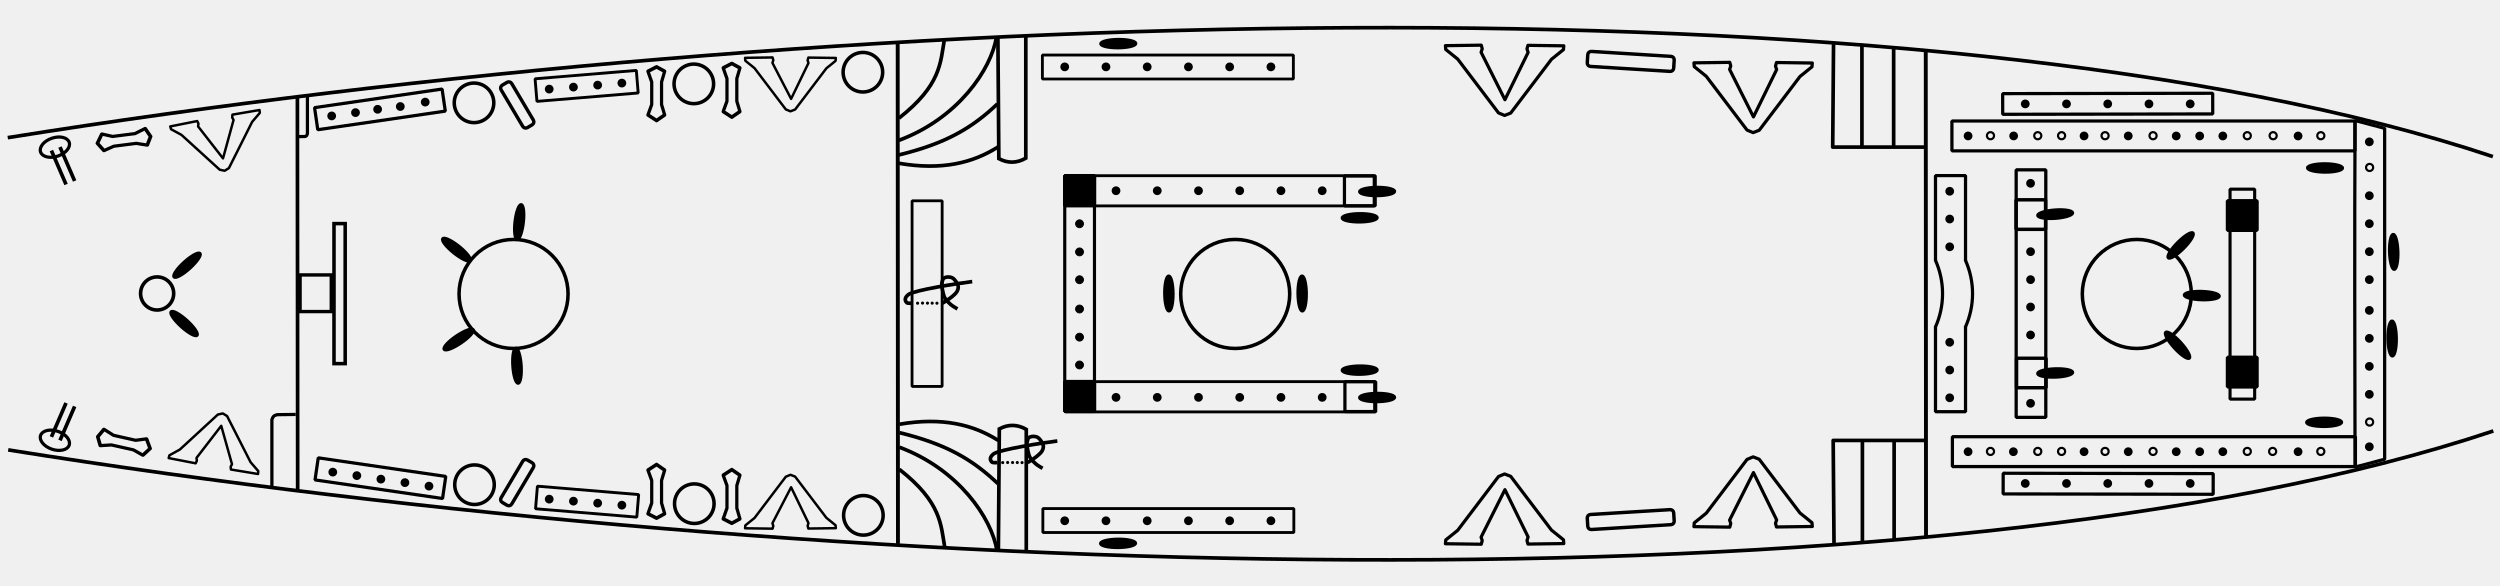
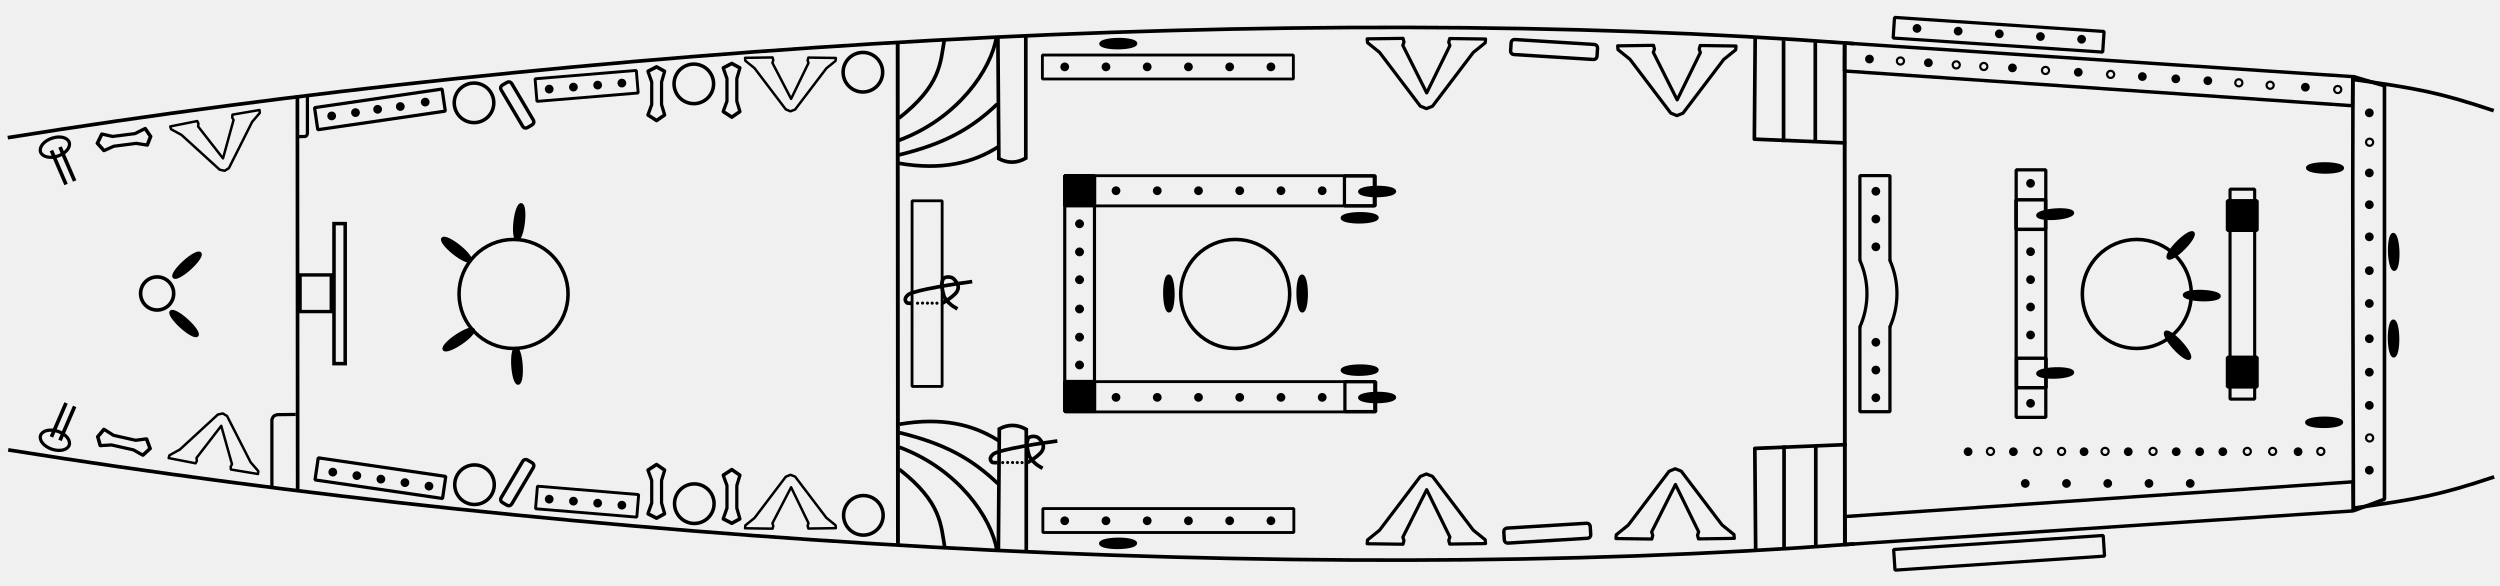
<svg xmlns="http://www.w3.org/2000/svg" xmlns:ns2="https://github.com/jolaf/rigging" xmlns:xlink="http://www.w3.org/1999/xlink" viewBox="-2 -7 679 159" version="1.1" id="svg993" width="724.267" height="169.6">
  <defs id="defs4">
    <ellipse cx="3.207" cy="-579.798" rx="1.126" ry="4.735" id="the_ellipse" style="fill:#000000;fill-rule:evenodd;stroke:#000000;stroke-width:0.88;stroke-linecap:round;stroke-linejoin:round" transform="rotate(89.50973)" />
    <circle style="fill:none;fill-rule:evenodd;stroke:#000000;stroke-width:0.962;stroke-miterlimit:0" id="circle4449" cx="160.871" cy="398.091" r="5.371" />
    <rect id="deckMask" width="220.711" height="146.642" x="277.269" y="-0.809" />
    <circle style="fill:#000000;fill-rule:evenodd;stroke:#000000;stroke-width:0.882;stroke-miterlimit:0" id="nagel" cx="567.539" cy="28.152" transform="rotate(-8.297298)" r="0.759" />
    <circle r="0.974" cy="44.504" cx="602.827" id="nagel-hole" style="fill:none;fill-rule:evenodd;stroke:#000000;stroke-width:0.601;stroke-miterlimit:0" transform="rotate(-8.297298)" />
    <rect rx="2.4" y="138.702" x="650.73" height="9.613" width="18.143" id="rect_big" style="fill:#ffffff;fill-opacity:0.001;fill-rule:evenodd;stroke:#000000;stroke-width:0.88;stroke-linecap:round;stroke-linejoin:round" />
    <rect rx="1.3" y="135.08" x="624.196" height="9.104" width="4.761" id="rect_small" style="fill:#ffffff;fill-opacity:0.001;fill-rule:evenodd;stroke:#000000;stroke-width:0.88;stroke-miterlimit:0.3" />
    <path style="fill:#ffffff;fill-opacity:0.001;fill-rule:evenodd;stroke:#000000;stroke-width:0.88;stroke-linecap:round;stroke-linejoin:round" d="m 654.548,145.163 -11.071,-14.598 -3.259,-2.634 -0.089,-1.027 9.732,-0.134 0.268,0.982 -0.312,0.938 6.476,12.89 6.297,-12.845 -0.312,-0.938 0.268,-0.982 9.732,0.134 -0.089,1.027 -3.259,2.634 -11.071,14.598 -1.655,0.647 z" id="the_V_big" />
    <path id="the_V_small" d="m 658.953,141.072 -8.49,-11.195 -2.499,-2.02 -0.069,-0.787 7.463,-0.103 0.205,0.753 -0.24,0.719 5.073,9.774 4.723,-9.74 -0.24,-0.719 0.205,-0.753 7.463,0.103 -0.069,0.787 -2.499,2.02 -8.49,11.195 -1.269,0.496 z" style="fill:#ffffff;fill-opacity:0.001;fill-rule:evenodd;stroke:#000000;stroke-width:0.675;stroke-linecap:round;stroke-linejoin:round" />
    <g transform="matrix(-1,0,0,1,657.0613,84.96837)" id="strange_on_hut">
      <ellipse style="fill:#ffffff;fill-opacity:0.001;fill-rule:evenodd;stroke:#000000;stroke-width:0.88;stroke-miterlimit:0.3" id="path4323" cx="-74.057" cy="420.366" rx="4.104" ry="2.557" transform="rotate(-18.74917,-1131.871,-71.94031)" />
      <path transform="translate(-36.93956,-367.6302)" id="path4328" d="m 61.959,411.73 3.977,9.218" style="stroke:#000000;stroke-width:1px" />
      <path transform="translate(-36.93956,-367.6302)" style="stroke:#000000;stroke-width:1px" d="m 59.623,412.677 3.977,9.218" id="path4325" />
    </g>
    <g transform="translate(380.0305,-105.3119)" id="the_knot">
      <circle style="fill:#000000;fill-rule:evenodd;stroke:#000000;stroke-width:0;stroke-miterlimit:0" id="path4253" cx="283.884" cy="461.044" r="0.426" />
      <circle r="0.426" cy="461.013" cx="285.226" id="circle4255" style="fill:#000000;fill-rule:evenodd;stroke:#000000;stroke-width:0;stroke-miterlimit:0" />
      <circle style="fill:#000000;fill-rule:evenodd;stroke:#000000;stroke-width:0;stroke-miterlimit:0" id="circle4257" cx="286.568" cy="461.028" r="0.426" />
      <circle r="0.426" cy="461.028" cx="287.846" id="circle4259" style="fill:#000000;fill-rule:evenodd;stroke:#000000;stroke-width:0;stroke-miterlimit:0" />
      <circle style="fill:#000000;fill-rule:evenodd;stroke:#000000;stroke-width:0;stroke-miterlimit:0" id="circle4261" cx="289.14" cy="461.044" r="0.426" />
      <path style="fill:none;fill-rule:evenodd;stroke:#000000;stroke-width:1px" d="m 298.721,455.173 c -3.993,0.489 -15.46,2.284 -17.267,3.472 -0.874,0.684 -1.281,1.456 -0.505,2.273 0.295,0.218 1.515,0.126 1.515,0.126" id="path4249" />
      <path id="path4251" d="m 290.64,461.044 c 0,0 1.792,-1.092 2.589,-1.768 0.499,-0.424 1.088,-0.913 1.357,-1.421 0.27,-0.508 0.393,-0.888 0.316,-1.452 -0.077,-0.564 -0.8,-1.72 -1.438,-2.147 -0.638,-0.427 -1.581,-0.414 -2.192,-0.158 -0.612,0.256 -0.566,0.713 -0.758,1.357 -0.191,0.644 0.115,1.993 0.284,2.715 0.169,0.722 0.251,1.043 0.6,1.61 0.349,0.567 0.988,1.204 1.547,1.673 0.559,0.469 1.768,1.136 1.768,1.136" style="fill:none;fill-rule:evenodd;stroke:#000000;stroke-width:1px" />
    </g>
    <symbol id="mastMask">
      <path d="m 425.113,59.525 c 26.5,26.5 26.5,26.5 26.5,26.5 z" id="path89" />
      <path d="m 451.613,59.525 c -26.5,26.5 -26.5,26.5 -26.5,26.5 z" id="path91" />
    </symbol>
    <g id="duck" transform="matrix(0.8823634,0,0,1.004638,-152.5943,-25.94742)" style="stroke:#000000;stroke-width:0.996;stroke-linecap:butt;stroke-linejoin:round;stroke-miterlimit:1.4;stroke-dasharray:none;stroke-opacity:1;paint-order:markers fill stroke">
      <g id="g4797" style="stroke:#000000;stroke-width:0.996;stroke-linecap:butt;stroke-linejoin:round;stroke-miterlimit:1.4;stroke-dasharray:none;stroke-opacity:1;paint-order:markers fill stroke">
        <path id="path4793" d="m 215.31,40.277 -0.959,-2.798 v -6.102 l 0.959,-2.893 -2.499,-1.196 -2.652,1.196 1.162,2.893 v 6.102 l -1.161,2.798 2.652,1.514 z" style="fill:none;fill-rule:evenodd;stroke:#000000;stroke-width:0.996;stroke-linecap:butt;stroke-linejoin:round;stroke-miterlimit:1.4;stroke-dasharray:none;stroke-opacity:1;paint-order:markers fill stroke" />
      </g>
    </g>
    <rect style="opacity:1;fill:none;fill-opacity:1;fill-rule:evenodd;stroke:#000000;stroke-width:0.938;stroke-linecap:butt;stroke-linejoin:round;stroke-miterlimit:1.4;stroke-dasharray:none;stroke-opacity:1;paint-order:markers fill stroke" id="duck-rect" width="3.349" height="13.396" x="396.501" y="72.319" ry="0.924" />
    <rect style="opacity:1;fill:none;fill-opacity:1;fill-rule:evenodd;stroke:#000000;stroke-width:0.938;stroke-linecap:butt;stroke-linejoin:round;stroke-miterlimit:1.4;stroke-dasharray:none;stroke-opacity:1;paint-order:markers fill stroke" id="duck-rect-big" width="23.517" height="4.083" x="529.238" y="-2.573" transform="scale(1,-1)" ry="0.924" />
  </defs>
  <g id="layer1">
    <path id="path4304" d="m 78.845,125.846 -0.072,-106.605" style="fill:none;fill-rule:evenodd;stroke:#000000;stroke-width:1px" />
    <path style="fill:none;fill-rule:evenodd;stroke:#000000;stroke-width:1.056px" d="M 241.884,140.713 241.814,4.288" id="path4288" />
-     <path style="fill:none;fill-rule:evenodd;stroke:#000000;stroke-width:0.88;stroke-miterlimit:0" d="m 645.67,27.857 -8.036,-2.125 c -0.162,31.116 -0.062,65.644 0,94.118 l 8.036,-2.125 c 0,-29.956 0,-59.912 0,-89.868 z" id="path4294" />
+     <path style="fill:none;fill-rule:evenodd;stroke:#000000;stroke-width:0.978;stroke-miterlimit:0" d="m 645.621,16.319 -8.556,-2.552 c -0.16,38.87 0.067,82.382 0.128,117.952 l 8.428,-3.135 z" id="path4294" />
    <path style="fill:none;fill-rule:evenodd;stroke:#000000;stroke-width:0.88" d="m 81.496,18.931 v 10.38 c -0.175,0.713 -0.438,0.672 -0.685,0.766 l -2.226,0.035" id="path4306" />
    <ellipse style="fill:none;stroke:#000000;stroke-width:0.98;stroke-miterlimit:0.3" id="path4314" cx="40.678" cy="72.707" rx="4.495" ry="4.495" />
    <rect style="fill:none;fill-rule:evenodd;stroke:#000000;stroke-width:0.921" id="rect4317" width="8.482" height="9.949" x="79.496" y="67.672" />
    <rect style="fill:none;fill-rule:evenodd;stroke:#000000;stroke-width:0.961" id="rect4322" width="3.041" height="38.031" x="88.712" y="53.73" />
    <g id="g4332" transform="translate(-36.91926,-367.6302)">
      <path style="fill:none;fill-rule:evenodd;stroke:#000000;stroke-width:0.767;stroke-miterlimit:0" d="m 290.809,415.168 h -8.168 c -0.004,16.806 -0.007,33.613 -0.011,50.419 h 8.168 c 0.004,-16.806 0.007,-33.613 0.011,-50.419 z" id="path4247" />
    </g>
    <path id="path4336" d="m 295.259,104.764 h -8.075 c 0,-21.34 0,-42.68 0,-64.019 h 8.075 c 0,21.34 0,42.68 0,64.019 z" style="fill:none;fill-rule:evenodd;stroke:#000000;stroke-width:0.86;stroke-miterlimit:0" />
-     <g id="g4318" transform="translate(-19.5195,-367.6302)">
+     <g id="g4318" transform="translate(-40.05032,-367.6302)">
      <g id="g4299">
        <path style="fill:none;fill-rule:evenodd;stroke:#000000;stroke-width:0.882;stroke-miterlimit:0" d="m 543.2,431.437 v -23.112 h 8.158 v 23.15" id="path4201" />
        <path id="path4211" d="m 551.285,431.226 c 1.304,2.875 1.979,5.997 1.979,9.164 0,3.167 -0.675,6.288 -1.979,9.164" style="fill:none;fill-rule:evenodd;stroke:#000000;stroke-width:0.88;stroke-linejoin:round;stroke-miterlimit:0" />
      </g>
      <g transform="matrix(1,0,0,-1,-1.332961e-5,880.7794)" id="g4305">
        <path id="path4308" d="m 543.2,431.437 v -23.112 h 8.158 v 23.15" style="fill:none;fill-rule:evenodd;stroke:#000000;stroke-width:0.882;stroke-miterlimit:0" />
        <path id="path4312" d="m 543.138,431.226 c 1.304,2.875 1.979,5.997 1.979,9.164 0,3.167 -0.675,6.288 -1.979,9.164" style="fill:none;fill-rule:evenodd;stroke:#000000;stroke-width:0.88;stroke-linejoin:round;stroke-miterlimit:0" />
      </g>
    </g>
    <rect style="fill:none;fill-rule:evenodd;stroke:#000000;stroke-width:0.888;stroke-miterlimit:0" id="rect4326" width="8.047" height="67.236" x="545.591" y="39.122" />
    <circle style="fill:none;fill-rule:evenodd;stroke:#000000;stroke-width:0.962;stroke-miterlimit:0" id="path4330" cx="578.359" cy="72.838" r="14.805" />
    <rect style="fill:none;fill-rule:evenodd;stroke:#000000;stroke-width:0.845;stroke-miterlimit:0" id="rect4333" width="6.687" height="57.015" x="603.681" y="44.379" />
    <path id="path4412" d="m 71.845,125.611 v -18.614 c 0.389,-1.278 0.973,-1.205 1.523,-1.374 l 4.95,-0.062" style="fill:none;fill-rule:evenodd;stroke:#000000;stroke-width:0.88" />
    <circle r="14.805" cy="72.838" cx="333.481" id="circle327" style="fill:none;fill-rule:evenodd;stroke:#000000;stroke-width:0.962;stroke-miterlimit:0" />
    <circle style="fill:none;fill-rule:evenodd;stroke:#000000;stroke-width:0.962;stroke-miterlimit:0" id="circle329" cx="137.481" cy="72.838" r="14.805" />
    <g id="g4449">
      <g style="fill:none;stroke:#000000" transform="translate(-36.91926,-367.6302)" id="portDrawing">
-         <path id="path4399" d="M 37.019,398.018 C 260,362.362 560,352.362 711.979,403.161" style="fill-rule:evenodd;stroke-width:1px" />
+         <path id="path4399" d="M 37.019,398.018 C 191.609,373.298 384.77,360.828 538.409,372.482 m 135.527,9.712 c 17.534,2.491 23.202,3.456 38.274,8.494" style="fill-rule:evenodd;stroke-width:1px" />
        <path id="path4286" d="m 305.95,370.636 0.253,33.082 c 2.441,1.306 4.882,1.261 7.324,-0.126 V 370.257" style="fill-rule:evenodd;stroke-width:1px" />
        <path id="path4296" d="m 279.055,392.733 c 11.483,-8.995 11.262,-15.064 12.374,-21.466" style="fill-rule:evenodd;stroke-width:1px" />
        <path id="path4298" d="m 279.055,398.746 c 16.006,-5.945 25.097,-19.221 26.517,-28.111" style="fill-rule:evenodd;stroke-width:1px" />
        <path id="path4300" d="m 279.055,402.708 c 12.562,-3.067 19.688,-7.145 26.769,-13.858" style="fill-rule:evenodd;stroke-width:1px" />
        <path id="path4302" d="m 279.055,404.981 c 11.722,2.006 20.149,-0.133 26.895,-4.419" style="fill-rule:evenodd;stroke-width:1px" />
-         <rect y="393.496" x="565.06" height="8.108" width="109.463" id="rect4158" style="fill-rule:evenodd;stroke-width:0.88;stroke-miterlimit:0" />
-         <rect transform="matrix(0.9999985,-0.00173311,0.00207909,0.9999978,0,0)" y="387.063" x="578.039" height="5.615" width="57.042" id="rect4272" style="fill-rule:evenodd;stroke-width:0.88;stroke-linecap:round;stroke-miterlimit:0" />
+         <path transform="rotate(3.861944)" style="fill-rule:evenodd;stroke:#000000;stroke-width:0.938;stroke-miterlimit:0;stroke-dasharray:none;stroke-opacity:1" d="m 559.783,335.373 138.313,-0.186 0.451,7.89 -138.295,-0.12 z" id="rect4158" />
+         <rect transform="matrix(0.9977573,0.06693505,-0.06658984,0.9977804,0,0)" y="327.759" x="572.584" height="5.615" width="57.042" id="rect4272" style="fill-rule:evenodd;stroke-width:0.88;stroke-linecap:round;stroke-miterlimit:0" />
        <rect style="fill-rule:evenodd;stroke-width:0.777;stroke-miterlimit:0" id="rect4231" width="84.366" height="8.21" x="324.103" y="408.345" />
        <rect y="375.577" x="318.031" height="6.51" width="68.166" id="rect4238" style="fill-rule:evenodd;stroke-width:0.777;stroke-miterlimit:0" />
        <rect transform="rotate(-4.735125)" y="395.605" x="148.093" height="6.154" width="27.593" id="rect4267" style="fill-rule:evenodd;stroke-width:0.787;stroke-miterlimit:0" />
        <rect transform="rotate(-8.297298)" style="fill-rule:evenodd;stroke-width:0.88;stroke-miterlimit:0" id="rect4281" width="35" height="6.061" x="62.831" y="403.152" />
        <rect y="414.902" x="582.484" height="8.012" width="8.012" id="rect4212" style="fill-rule:evenodd;stroke-width:0.937;stroke-miterlimit:0" class="filled" />
        <rect style="fill-rule:evenodd;stroke-width:0.88;stroke-miterlimit:0" id="rect4227" width="8.109" height="8.109" x="400.07" y="408.425" class="filled" />
-         <g id="g4442" transform="translate(36.3188,367.621)">
-           <path id="path4436" d="m 496.591,4.622 -0.227,28.342 h 24.941" style="fill-rule:evenodd;stroke-width:1px;stroke-linejoin:round" />
-           <path id="path4438" d="M 512.916,32.737 V 5.982" style="fill-rule:evenodd;stroke-width:1px" />
+         <g id="g4442" transform="translate(15.03758,366.4963)">
+           <path id="path4436" d="m 496.591,4.622 -0.227,27.306 24.941,1.036" style="fill-rule:evenodd;stroke-width:1px;stroke-linejoin:round" />
+           <path id="path4438" d="M 512.916,32.737 V 5.607" style="fill-rule:evenodd;stroke-width:1px" />
          <path id="path4440" d="M 504.3,32.737 V 5.075" style="fill-rule:evenodd;stroke-width:1px" />
        </g>
        <use x="0" y="0" xlink:href="#circle4449" id="use11166" transform="translate(2.791898,-9.527781)" width="100%" height="100%" />
        <use x="0" y="0" xlink:href="#circle4449" id="use11168" transform="translate(108.4099,-17.84678)" width="100%" height="100%" />
        <use x="0" y="0" xlink:href="#use11168" id="use11170" transform="translate(-45.92,3.166)" width="100%" height="100%" />
      </g>
    </g>
    <use height="100%" width="100%" y="0" x="0" id="use405" transform="matrix(1,0,0,-1,0.1294417,145.5797)" xlink:href="#portDrawing" />
-     <path id="path4434" d="M 521.106,139.171 521.036,6.747" style="fill:none;fill-rule:evenodd;stroke:#000000;stroke-width:1.056px" />
+     <path id="path4434" d="M 499.075,140.577 499.005,4.684" style="fill:none;fill-rule:evenodd;stroke:#000000;stroke-width:1.056px" />
  </g>
  <g id="layer2" style="display:none">
    <g id="deckMasks" class="modeDependent which" style="fill:#ffffff">
      <use id="use758" xlink:href="#deckMask" class="deckMask" ns2:deck="fore" transform="matrix(0.8053231,0,0,1,274.6892,0)" x="0" y="0" width="100%" height="100%" />
      <use id="use760" xlink:href="#deckMask" class="deckMask" ns2:deck="main" x="0" y="0" width="100%" height="100%" />
      <use id="use668" xlink:href="#deckMask" class="deckMask" ns2:deck="stern" transform="matrix(1.2558,0,0,1,-348.0425,0)" x="0" y="0" width="100%" height="100%" />
    </g>
  </g>
  <g id="layer3" style="display:none">
    <g id="mastMasks" class="modeDependent where" style="stroke:#ff0000">
      <use id="use89" xlink:href="#mastMask" class="mastMask" ns2:mast="fore" transform="translate(140)" x="0" y="0" width="100%" height="100%" />
      <use id="use336" xlink:href="#mastMask" class="mastMask" ns2:mast="main" transform="translate(-104.8899)" x="0" y="0" width="100%" height="100%" />
      <use id="use338" xlink:href="#mastMask" class="mastMask" ns2:mast="mizzen" transform="translate(-300.9661)" x="0" y="0" width="100%" height="100%" />
    </g>
  </g>
  <g id="layer4">
    <g id="points" transform="translate(0.02029647,-7.1415848e-6)">
      <g ns2:deck="fore" ns2:side="port" ns2:rail="frontRail" id="g4296" ns2:isAcross="true">
-         <use x="0" y="0" xlink:href="#nagel" id="use4878" transform="translate(75.82837,122.9953)" width="100%" height="100%" />
-         <use x="0" y="0" xlink:href="#nagel" id="use4880" transform="translate(75.82837,115.3959)" width="100%" height="100%" />
-         <use x="0" y="0" xlink:href="#nagel" id="use4882" transform="translate(75.82837,107.7956)" width="100%" height="100%" />
-         <use x="0" y="0" xlink:href="#nagel" id="use4886" transform="translate(75.82833,100.1953)" width="100%" height="100%" />
-         <use x="0" y="0" xlink:href="#nagel-hole" id="use4884" transform="translate(38.62439,81.43331)" width="100%" height="100%" />
-         <use x="0" y="0" xlink:href="#nagel" id="use4888" transform="translate(75.82833,85.57025)" width="100%" height="100%" />
+         <use x="0" y="0" xlink:href="#nagel" id="use4878" transform="translate(75.82837,120.558)" width="100%" height="100%" />
+         <use x="0" y="0" xlink:href="#nagel" id="use4880" transform="translate(75.82837,111.3648)" width="100%" height="100%" />
+         <use x="0" y="0" xlink:href="#nagel" id="use4882" transform="translate(75.82837,102.6395)" width="100%" height="100%" />
+         <use x="0" y="0" xlink:href="#nagel" id="use4886" transform="translate(75.82833,94.00795)" width="100%" height="100%" />
+         <use x="0" y="0" xlink:href="#nagel-hole" id="use4884" transform="translate(38.62439,74.58944)" width="100%" height="100%" />
+         <use x="0" y="0" xlink:href="#nagel" id="use4888" transform="translate(75.82833,77.69545)" width="100%" height="100%" />
      </g>
      <g ns2:deck="fore" ns2:side="starboard" ns2:rail="frontRail" id="g4312" transform="translate(3.1976551e-4,38.75001)" ns2:isAcross="true">
-         <use x="0" y="0" xlink:href="#nagel" id="use4892" transform="translate(75.82824,92.59564)" width="100%" height="100%" />
-         <use x="0" y="0" xlink:href="#nagel" id="use4894" transform="translate(75.82824,100.196)" width="100%" height="100%" />
-         <use x="0" y="0" xlink:href="#nagel" id="use4896" transform="translate(75.82824,107.7953)" width="100%" height="100%" />
-         <use x="0" y="0" xlink:href="#nagel" id="use4898" transform="translate(75.82824,115.3957)" width="100%" height="100%" />
-         <use x="0" y="0" xlink:href="#nagel-hole" id="use4900" transform="translate(38.62456,111.8332)" width="100%" height="100%" />
-         <use x="0" y="0" xlink:href="#nagel" id="use4902" transform="translate(75.82824,129.6325)" width="100%" height="100%" />
+         <use x="0" y="0" xlink:href="#nagel" id="use4892" transform="translate(75.82824,90.72076)" width="100%" height="100%" />
+         <use x="0" y="0" xlink:href="#nagel" id="use4894" transform="translate(75.82824,100.2898)" width="100%" height="100%" />
+         <use x="0" y="0" xlink:href="#nagel" id="use4896" transform="translate(75.82824,109.3892)" width="100%" height="100%" />
+         <use x="0" y="0" xlink:href="#nagel" id="use4898" transform="translate(75.82824,118.3958)" width="100%" height="100%" />
+         <use x="0" y="0" xlink:href="#nagel-hole" id="use4900" transform="translate(38.62456,116.1457)" width="100%" height="100%" />
+         <use x="0" y="0" xlink:href="#nagel" id="use4902" transform="translate(75.82824,136.0076)" width="100%" height="100%" />
      </g>
      <g ns2:deck="fore" ns2:side="port" ns2:rail="behindFront" id="g1143" transform="rotate(-37.87483,414.6193,-760.7397)">
        <use x="0" y="0" xlink:href="#the_ellipse" id="use4877" transform="rotate(-53.25751,370.2347,499.1953)" width="100%" height="100%" />
      </g>
-       <g ns2:deck="fore" ns2:side="starboard" ns2:rail="behindFront" id="g1167" transform="translate(554.9175,48.18062)">
+       <g ns2:deck="fore" ns2:side="starboard" ns2:rail="behindFront" id="g1167" transform="translate(555.2928,48.18062)">
        <use x="0" y="0" xlink:href="#the_ellipse" id="use4881" transform="rotate(-90.10388,355.5147,260.5783)" width="100%" height="100%" />
      </g>
-       <g ns2:deck="fore" ns2:side="port" ns2:rail="backRail" id="g4384" ns2:isAcross="true" transform="translate(17.20024)">
+       <g ns2:deck="fore" ns2:side="port" ns2:rail="backRail" id="g4384" ns2:isAcross="true" transform="translate(-2.8623)">
        <use x="0" y="0" xlink:href="#nagel" id="use4905" transform="translate(-55.34016,114.0788)" width="100%" height="100%" />
        <use x="0" y="0" xlink:href="#nagel" id="use4907" transform="translate(-55.34016,106.5357)" width="100%" height="100%" />
        <use x="0" y="0" xlink:href="#nagel" id="use4909" transform="translate(-55.34016,98.99535)" width="100%" height="100%" />
      </g>
-       <g ns2:deck="fore" ns2:side="starboard" ns2:rail="backRail" id="g4349" transform="translate(17.20025,41.0122)" ns2:isAcross="true">
+       <g ns2:deck="fore" ns2:side="starboard" ns2:rail="backRail" id="g4349" transform="translate(-2.8623,41.0122)" ns2:isAcross="true">
        <use x="0" y="0" xlink:href="#nagel" id="use4912" transform="translate(-55.34016,98.99596)" width="100%" height="100%" />
        <use x="0" y="0" xlink:href="#nagel" id="use4914" transform="translate(-55.34016,106.5353)" width="100%" height="100%" />
        <use x="0" y="0" xlink:href="#nagel" id="use4916" transform="translate(-55.34016,114.0756)" width="100%" height="100%" />
      </g>
-       <g ns2:deck="fore" ns2:side="port" ns2:rail="sideRail" id="g4304" transform="translate(1.400599,0.1400599)">
-         <use x="0" y="0" xlink:href="#nagel-hole" id="use4812" transform="translate(23.97105,72.67305)" width="100%" height="100%" />
-         <use x="0" y="0" xlink:href="#nagel" id="use4814" transform="translate(55.07563,83.83544)" width="100%" height="100%" />
-         <use x="0" y="0" xlink:href="#nagel-hole" id="use4816" transform="translate(4.002294,72.67305)" width="100%" height="100%" />
-         <use x="0" y="0" xlink:href="#nagel-hole" id="use4818" transform="translate(11.02789,72.67305)" width="100%" height="100%" />
-         <use x="0" y="0" xlink:href="#nagel" id="use4820" transform="translate(34.63818,83.83544)" width="100%" height="100%" />
-         <use x="0" y="0" xlink:href="#nagel" id="use4822" transform="translate(28.35694,83.83544)" width="100%" height="100%" />
-         <use x="0" y="0" xlink:href="#nagel" id="use4824" transform="translate(21.98193,83.83544)" width="100%" height="100%" />
-         <use x="0" y="0" xlink:href="#nagel-hole" id="use4826" transform="translate(-21.59146,72.67305)" width="100%" height="100%" />
-         <use x="0" y="0" xlink:href="#nagel" id="use4828" transform="translate(8.950678,83.82606)" width="100%" height="100%" />
-         <use x="0" y="0" xlink:href="#nagel-hole" id="use4830" transform="translate(-34.62271,72.67306)" width="100%" height="100%" />
-         <use x="0" y="0" xlink:href="#nagel" id="use4832" transform="translate(-3.049312,83.8261)" width="100%" height="100%" />
-         <use x="0" y="0" xlink:href="#nagel-hole" id="use4834" transform="translate(-46.43521,72.67306)" width="100%" height="100%" />
-         <use x="0" y="0" xlink:href="#nagel-hole" id="use4836" transform="translate(-52.90396,72.67306)" width="100%" height="100%" />
-         <use x="0" y="0" xlink:href="#nagel-hole" id="use4838" transform="translate(-65.74769,72.67306)" width="100%" height="100%" />
-         <use x="0" y="0" xlink:href="#nagel" id="use4840" transform="translate(-22.17432,83.82618)" width="100%" height="100%" />
-         <use x="0" y="0" xlink:href="#nagel" id="use4842" transform="translate(-34.54933,83.82618)" width="100%" height="100%" />
+       <g ns2:deck="fore" ns2:side="port" ns2:rail="sideRail" id="g4304" transform="rotate(3.868472,821.8682,-178.4431)">
+         <use x="0" y="0" xlink:href="#nagel-hole" id="use4812" transform="translate(43.60217,72.56712)" width="100%" height="100%" />
+         <use x="0" y="0" xlink:href="#nagel" id="use4814" transform="translate(72.06869,83.62591)" width="100%" height="100%" />
+         <use x="0" y="0" xlink:href="#nagel-hole" id="use4816" transform="translate(16.68054,72.56749)" width="100%" height="100%" />
+         <use x="0" y="0" xlink:href="#nagel-hole" id="use4818" transform="translate(25.21549,72.65374)" width="100%" height="100%" />
+         <use x="0" y="0" xlink:href="#nagel" id="use4820" transform="translate(45.52632,83.66265)" width="100%" height="100%" />
+         <use x="0" y="0" xlink:href="#nagel" id="use4822" transform="translate(36.80655,83.7336)" width="100%" height="100%" />
+         <use x="0" y="0" xlink:href="#nagel" id="use4824" transform="translate(27.70687,83.73064)" width="100%" height="100%" />
+         <use x="0" y="0" xlink:href="#nagel-hole" id="use4826" transform="translate(-18.21146,72.63229)" width="100%" height="100%" />
+         <use x="0" y="0" xlink:href="#nagel" id="use4828" transform="translate(10.2601,83.73772)" width="100%" height="100%" />
+         <use x="0" y="0" xlink:href="#nagel-hole" id="use4830" transform="translate(-35.93189,72.76125)" width="100%" height="100%" />
+         <use x="0" y="0" xlink:href="#nagel" id="use4832" transform="translate(-7.658176,83.76166)" width="100%" height="100%" />
+         <use x="0" y="0" xlink:href="#nagel-hole" id="use4834" transform="translate(-52.72145,72.81597)" width="100%" height="100%" />
+         <use x="0" y="0" xlink:href="#nagel-hole" id="use4836" transform="translate(-60.2188,72.88602)" width="100%" height="100%" />
+         <use x="0" y="0" xlink:href="#nagel-hole" id="use4838" transform="translate(-75.41386,72.85641)" width="100%" height="100%" />
+         <use x="0" y="0" xlink:href="#nagel" id="use4840" transform="translate(-30.53045,83.92138)" width="100%" height="100%" />
+         <use x="0" y="0" xlink:href="#nagel" id="use4842" transform="translate(-46.56612,83.98057)" width="100%" height="100%" />
      </g>
      <g ns2:deck="fore" ns2:side="starboard" ns2:rail="sideRail" id="g4294" transform="translate(3.4263092e-4,85.75002)">
        <use x="0" y="0" xlink:href="#nagel-hole" id="use4798" transform="translate(25.37137,72.81337)" width="100%" height="100%" />
        <use x="0" y="0" xlink:href="#nagel" id="use4800" transform="translate(56.47593,83.97593)" width="100%" height="100%" />
        <use x="0" y="0" xlink:href="#nagel-hole" id="use4802" transform="translate(12.28843,72.81338)" width="100%" height="100%" />
        <use x="0" y="0" xlink:href="#nagel-hole" id="use4806" transform="translate(5.402808,72.81338)" width="100%" height="100%" />
        <use x="0" y="0" xlink:href="#nagel" id="use4804" transform="translate(36.03846,83.97593)" width="100%" height="100%" />
        <use x="0" y="0" xlink:href="#nagel" id="use4808" transform="translate(29.75751,83.97588)" width="100%" height="100%" />
        <use x="0" y="0" xlink:href="#nagel" id="use4810" transform="translate(23.38251,83.97588)" width="100%" height="100%" />
        <use x="0" y="0" xlink:href="#nagel-hole" id="use4813" transform="translate(-20.19094,72.81338)" width="100%" height="100%" />
        <use x="0" y="0" xlink:href="#nagel" id="use4815" transform="translate(10.35126,83.97588)" width="100%" height="100%" />
        <use x="0" y="0" xlink:href="#nagel-hole" id="use4817" transform="translate(-33.22219,72.81338)" width="100%" height="100%" />
        <use x="0" y="0" xlink:href="#nagel" id="use4819" transform="translate(-1.648732,83.97588)" width="100%" height="100%" />
        <use x="0" y="0" xlink:href="#nagel-hole" id="use4821" transform="translate(-45.03469,72.81338)" width="100%" height="100%" />
        <use x="0" y="0" xlink:href="#nagel-hole" id="use4823" transform="translate(-51.50344,72.81338)" width="100%" height="100%" />
        <use x="0" y="0" xlink:href="#nagel" id="use4825" transform="translate(-20.84874,83.97588)" width="100%" height="100%" />
        <use x="0" y="0" xlink:href="#nagel-hole" id="use4827" transform="translate(-64.34718,72.81338)" width="100%" height="100%" />
        <use x="0" y="0" xlink:href="#nagel" id="use4829" transform="translate(-33.14876,83.97588)" width="100%" height="100%" />
      </g>
-       <g transform="translate(-36.93956,-367.6305)" id="g5102" ns2:deck="fore" ns2:side="port" ns2:rail="shroudsRail">
+       <g transform="rotate(3.769449,6449.379,-813.2297)" id="g5102" ns2:deck="fore" ns2:side="port" ns2:rail="shroudsRail">
        <use x="0" y="0" xlink:href="#nagel" id="use4845" transform="translate(19.31865,442.8958)" width="100%" height="100%" />
        <use x="0" y="0" xlink:href="#nagel" id="use4847" transform="translate(30.51896,442.8958)" width="100%" height="100%" />
        <use x="0" y="0" xlink:href="#nagel" id="use4849" transform="translate(41.71926,442.8958)" width="100%" height="100%" />
        <use x="0" y="0" xlink:href="#nagel" id="use4851" transform="translate(52.91861,442.8958)" width="100%" height="100%" />
        <use x="0" y="0" xlink:href="#nagel" id="use4853" transform="translate(64.11891,442.8958)" width="100%" height="100%" />
      </g>
      <g ns2:side="starboard" ns2:rail="shroudsRail" ns2:deck="fore" id="g4282" transform="translate(-36.93921,-264.5465)">
        <use x="0" y="0" xlink:href="#nagel" id="use4833" transform="translate(64.11983,442.8955)" width="100%" height="100%" />
        <use x="0" y="0" xlink:href="#nagel" id="use4835" transform="translate(52.91953,442.8955)" width="100%" height="100%" />
        <use x="0" y="0" xlink:href="#nagel" id="use4837" transform="translate(41.71923,442.8955)" width="100%" height="100%" />
        <use x="0" y="0" xlink:href="#nagel" id="use4839" transform="translate(30.51893,442.8955)" width="100%" height="100%" />
        <use x="0" y="0" xlink:href="#nagel" id="use4841" transform="translate(19.31956,442.8955)" width="100%" height="100%" />
      </g>
      <g id="g826" ns2:rail="onDeckFront" ns2:side="port" ns2:deck="fore" transform="rotate(-36.82482,379.7464,-782.5395)">
        <use x="0" y="0" xlink:href="#the_ellipse" id="use4869" transform="rotate(37.61055,295.1683,-711.5751)" width="100%" height="100%" />
      </g>
      <g transform="translate(544,80.45711)" ns2:deck="fore" ns2:side="starboard" ns2:rail="onDeckFront" id="g830">
        <use x="0" y="0" xlink:href="#the_ellipse" id="use4872" transform="rotate(0.2410182,-6560.32,-117563.42)" width="100%" height="100%" />
      </g>
      <g ns2:deck="fore" ns2:side="port" ns2:rail="frontFists" id="g1149">
        <rect style="fill:#000000;fill-rule:evenodd;stroke:#000000;stroke-width:0.937;stroke-miterlimit:0" id="rect4199" width="8.012" height="8.012" x="602.97" y="47.53" />
      </g>
      <g ns2:deck="fore" ns2:side="starboard" ns2:rail="frontFists" id="g1170" transform="translate(0,4.781184)">
        <rect y="85.275" x="602.97" height="8.012" width="8.012" id="rect4327" style="fill:#000000;fill-rule:evenodd;stroke:#000000;stroke-width:0.937;stroke-miterlimit:0" />
      </g>
      <g ns2:deck="fore" ns2:side="port" ns2:rail="backPillars" id="g1152" transform="rotate(-40.3728,556.1667,51.16615)">
        <use x="0" y="0" xlink:href="#the_ellipse" id="use4852" transform="rotate(-143.4218,576.7309,28.61204)" width="100%" height="100%" />
      </g>
      <g ns2:deck="fore" ns2:side="starboard" ns2:rail="backPillars" id="g1179" transform="rotate(-39.45442,556.1674,94.29907)">
        <use x="0" y="0" xlink:href="#the_ellipse" id="use4857" transform="rotate(37.99271,428.4772,11.94186)" width="100%" height="100%" />
      </g>
      <g ns2:deck="fore" ns2:side="port" ns2:rail="behindMastRail" id="g4334" ns2:isAcross="true">
        <use x="0" y="0" xlink:href="#nagel" id="use4920" transform="translate(-16.18084,122.9954)" width="100%" height="100%" />
        <use x="0" y="0" xlink:href="#nagel" id="use4922" transform="translate(-16.18084,115.396)" width="100%" height="100%" />
        <use x="0" y="0" xlink:href="#nagel" id="use4924" transform="translate(-16.18084,96.8344)" width="100%" height="100%" />
      </g>
      <g ns2:deck="fore" ns2:side="starboard" ns2:rail="behindMastRail" id="g4339" transform="matrix(1,0,0,-1,3.4200031e-4,145.33)" ns2:isAcross="true">
        <use x="0" y="0" xlink:href="#nagel" id="use4927" transform="translate(-16.18084,122.9955)" width="100%" height="100%" />
        <use x="0" y="0" xlink:href="#nagel" id="use4929" transform="translate(-16.18084,115.3962)" width="100%" height="100%" />
        <use x="0" y="0" xlink:href="#nagel" id="use4931" transform="translate(-16.18084,96.83458)" width="100%" height="100%" />
      </g>
      <g ns2:deck="fore" ns2:rail="atMastFront" ns2:side="center" id="g1173" transform="rotate(-32.90732,595.9848,73.28352)">
        <use x="0" y="0" xlink:href="#the_ellipse" id="use4860" transform="rotate(35.2787,469.901,61.20751)" width="100%" height="100%" />
      </g>
      <g ns2:deck="fore" ns2:side="port" ns2:rail="atMastSide" id="g1146" transform="rotate(-32.86643,586.852,60.65819)">
        <use x="0" y="0" xlink:href="#the_ellipse" id="use4863" transform="rotate(-11.81596,891.4218,-20.48324)" width="100%" height="100%" />
      </g>
      <g ns2:deck="fore" ns2:side="starboard" ns2:rail="atMastSide" id="g1176" transform="rotate(-42.01908,592.0055,85.76763)">
        <use x="0" y="0" xlink:href="#the_ellipse" id="use4866" transform="rotate(-89.96514,627.8904,36.70499)" width="100%" height="100%" />
      </g>
      <g ns2:deck="main" ns2:side="port" ns2:rail="bulwark" id="g4357">
-         <use x="0" y="0" xlink:href="#the_V_big" id="use4844" transform="translate(-182.0744,-116.8344)" width="100%" height="100%" />
-         <use x="0" y="0" xlink:href="#the_V_big" id="use4855" transform="translate(-249.5741,-121.5022)" width="100%" height="100%" />
-         <use x="0" y="0" xlink:href="#duck-rect-big" id="use4944" transform="rotate(3.559366,343.7714,-1605.87)" width="100%" height="100%" />
+         <use x="0" y="0" xlink:href="#the_V_big" id="use4844" transform="translate(-202.7931,-121.4536)" width="100%" height="100%" />
+         <use x="0" y="0" xlink:href="#the_V_big" id="use4855" transform="translate(-270.8224,-123.3499)" width="100%" height="100%" />
+         <use x="0" y="0" xlink:href="#duck-rect-big" id="use4944" transform="rotate(3.559366,385.3945,-1942.512)" width="100%" height="100%" />
      </g>
      <g ns2:deck="main" ns2:side="starboard" ns2:rail="bulwark" id="g4367" transform="matrix(1,0,0,-1,1.0610231e-4,146.0804)">
-         <use x="0" y="0" xlink:href="#the_V_big" id="use4862" transform="translate(-182.0745,-116.8595)" width="100%" height="100%" style="stroke:#000000;stroke-opacity:1;stroke-width:0.937;stroke-miterlimit:4;stroke-dasharray:none" />
-         <use x="0" y="0" xlink:href="#the_V_big" id="use4865" transform="translate(-249.5741,-121.5022)" width="100%" height="100%" />
-         <use x="0" y="0" xlink:href="#duck-rect-big" id="use4941" transform="rotate(3.482604,302.921,-1640.273)" width="100%" height="100%" />
+         <use x="0" y="0" xlink:href="#the_V_big" id="use4862" transform="translate(-203.2551,-120.0929)" width="100%" height="100%" style="stroke:#000000;stroke-width:0.938;stroke-miterlimit:4;stroke-dasharray:none;stroke-opacity:1" />
+         <use x="0" y="0" xlink:href="#the_V_big" id="use4865" transform="translate(-270.8229,-121.5022)" width="100%" height="100%" />
+         <use x="0" y="0" xlink:href="#duck-rect-big" id="use4941" transform="rotate(3.482604,352.365,-2014.919)" width="100%" height="100%" />
      </g>
      <g ns2:deck="main" ns2:side="port" ns2:rail="sideRail" id="g4358">
        <use x="0" y="0" xlink:href="#nagel" id="use1167" transform="translate(-278.5013,65.20606)" width="100%" height="100%" />
        <use x="0" y="0" xlink:href="#use1167" id="use1169" transform="translate(11.20031)" width="100%" height="100%" />
        <use x="0" y="0" xlink:href="#use1169" id="use1171" width="100%" height="100%" transform="translate(11.20031)" />
        <use x="0" y="0" xlink:href="#use1171" id="use1173" width="100%" height="100%" transform="translate(11.19937)" />
        <use x="0" y="0" xlink:href="#use1173" id="use1175" width="100%" height="100%" transform="translate(11.20031)" />
        <use x="0" y="0" xlink:href="#use1175" id="use1177" width="100%" height="100%" transform="translate(11.20031)" />
      </g>
      <g ns2:deck="main" ns2:side="starboard" ns2:rail="sideRail" id="g4383" transform="translate(2.8753596e-4,123.2827)">
        <use x="0" y="0" xlink:href="#nagel" id="use1180" transform="translate(-278.5016,65.20552)" width="100%" height="100%" />
        <use x="0" y="0" xlink:href="#use1180" id="use1182" transform="translate(11.20031)" width="100%" height="100%" />
        <use x="0" y="0" xlink:href="#use1182" id="use1184" width="100%" height="100%" transform="translate(11.20031)" />
        <use x="0" y="0" xlink:href="#use1184" id="use1186" width="100%" height="100%" transform="translate(11.19937)" />
        <use x="0" y="0" xlink:href="#use1186" id="use1188" width="100%" height="100%" transform="translate(11.20031)" />
        <use x="0" y="0" xlink:href="#use1188" id="use1190" width="100%" height="100%" transform="translate(11.20031)" />
      </g>
      <g ns2:deck="main" ns2:side="port" ns2:rail="aboveRail" id="g1155">
        <use x="0" y="0" xlink:href="#the_ellipse" id="use4885" transform="translate(-278.0968,6.603804)" width="100%" height="100%" />
      </g>
      <g ns2:deck="main" ns2:side="starboard" ns2:rail="aboveRail" id="g1191">
        <use x="0" y="0" xlink:href="#the_ellipse" id="use4889" transform="translate(-278.1591,142.3304)" width="100%" height="100%" />
      </g>
      <g ns2:deck="main" ns2:side="port" ns2:rail="frontPillars" id="g1161">
        <use x="0" y="0" xlink:href="#the_ellipse" id="use4893" transform="translate(-207.8016,46.76724)" width="100%" height="100%" />
      </g>
      <g ns2:deck="main" ns2:side="starboard" ns2:rail="frontPillars" id="g1182">
        <use x="0" y="0" xlink:href="#the_ellipse" id="use4904" transform="translate(-207.8016,102.7172)" width="100%" height="100%" />
      </g>
      <g ns2:deck="main" ns2:side="port" ns2:rail="onDeckFront" id="g1164">
        <use x="0" y="0" xlink:href="#the_ellipse" id="use4897" transform="translate(-212.5341,53.91005)" width="100%" height="100%" />
      </g>
      <g ns2:deck="main" ns2:side="starboard" ns2:rail="onDeckFront" id="g1185">
        <use x="0" y="0" xlink:href="#the_ellipse" id="use4901" transform="translate(-212.5341,95.28474)" width="100%" height="100%" />
      </g>
      <g ns2:deck="main" ns2:side="port" ns2:rail="backFists" id="g1158">
        <rect y="408.336" x="324.097" height="8.109" width="8.109" id="rect4213" style="fill:#000000;fill-rule:evenodd;stroke:#000000;stroke-width:0.88;stroke-miterlimit:0" transform="translate(-36.93956,-367.6302)" />
      </g>
      <g ns2:deck="main" ns2:side="starboard" ns2:rail="backFists" id="g1188">
        <rect style="fill:#000000;fill-rule:evenodd;stroke:#000000;stroke-width:0.88;stroke-miterlimit:0" id="rect4423" width="8.109" height="8.109" x="287.157" y="96.606" />
      </g>
      <g ns2:deck="main" ns2:side="port" ns2:rail="behindMastRail" id="g4374" ns2:isAcross="true">
        <circle r="1.067" cy="436.607" cx="328.12" id="circle4234" style="fill:#000000;fill-rule:evenodd;stroke:#000000;stroke-width:0.266;stroke-miterlimit:2.9" transform="translate(-36.93956,-367.6302)" />
        <circle style="fill:#000000;fill-rule:evenodd;stroke:#000000;stroke-width:0.266;stroke-miterlimit:2.9" id="circle4243" cx="328.12" cy="429.047" r="1.067" transform="translate(-36.93956,-367.6302)" />
        <circle r="1.067" cy="421.407" cx="328.12" id="circle4245" style="fill:#000000;fill-rule:evenodd;stroke:#000000;stroke-width:0.266;stroke-miterlimit:2.9" transform="translate(-36.93956,-367.6302)" />
      </g>
      <g ns2:deck="main" ns2:side="starboard" ns2:rail="behindMastRail" id="g4415" transform="translate(0,23.1497)" ns2:isAcross="true">
        <circle transform="translate(-36.93956,-367.6302)" style="fill:#000000;fill-rule:evenodd;stroke:#000000;stroke-width:0.266;stroke-miterlimit:2.9" id="circle4421" cx="328.12" cy="421.407" r="1.067" />
        <circle transform="translate(-36.93956,-367.6302)" r="1.067" cy="429.047" cx="328.12" id="circle4419" style="fill:#000000;fill-rule:evenodd;stroke:#000000;stroke-width:0.266;stroke-miterlimit:2.9" />
        <circle transform="translate(-36.93956,-367.6302)" style="fill:#000000;fill-rule:evenodd;stroke:#000000;stroke-width:0.266;stroke-miterlimit:2.9" id="circle4417" cx="328.12" cy="436.607" r="1.067" />
      </g>
      <g ns2:deck="main" ns2:side="port" ns2:rail="sideMastRail" id="g4366">
        <use x="0" y="0" xlink:href="#nagel" id="use4789" transform="translate(-264.5706,98.84545)" width="100%" height="100%" />
        <use x="0" y="0" xlink:href="#nagel" id="use4791" transform="translate(-253.3703,98.84545)" width="100%" height="100%" />
        <use x="0" y="0" xlink:href="#nagel" id="use4793" transform="translate(-242.1709,98.84545)" width="100%" height="100%" />
        <use x="0" y="0" xlink:href="#nagel" id="use4795" transform="translate(-230.9706,98.84545)" width="100%" height="100%" />
        <use x="0" y="0" xlink:href="#nagel" id="use4799" transform="translate(-219.7703,98.84545)" width="100%" height="100%" />
        <use x="0" y="0" xlink:href="#nagel" id="use4801" transform="translate(-208.5709,98.84545)" width="100%" height="100%" />
      </g>
      <g ns2:deck="main" ns2:side="starboard" ns2:rail="sideMastRail" id="g4397" transform="translate(2.9652077e-4,56.12501)">
        <use x="0" y="0" xlink:href="#nagel" id="use4805" transform="translate(-264.5709,98.84576)" width="100%" height="100%" />
        <use x="0" y="0" xlink:href="#nagel" id="use4870" transform="translate(-253.3705,98.84576)" width="100%" height="100%" />
        <use x="0" y="0" xlink:href="#nagel" id="use4875" transform="translate(-242.1712,98.84576)" width="100%" height="100%" />
        <use x="0" y="0" xlink:href="#nagel" id="use4890" transform="translate(-230.9709,98.84576)" width="100%" height="100%" />
        <use x="0" y="0" xlink:href="#nagel" id="use4895" transform="translate(-219.7705,98.84576)" width="100%" height="100%" />
        <use x="0" y="0" xlink:href="#nagel" id="use4899" transform="translate(-208.5712,98.84576)" width="100%" height="100%" />
      </g>
      <g ns2:deck="main" ns2:rail="atMastFront" ns2:side="center" id="g1194">
        <use x="0" y="0" xlink:href="#the_ellipse" id="use4911" transform="rotate(90,428.4881,-78.59684)" width="100%" height="100%" />
      </g>
      <g ns2:deck="main" ns2:rail="atMastBack" ns2:side="center" id="g1197">
        <use x="0" y="0" xlink:href="#the_ellipse" id="use4908" transform="rotate(90,410.3882,-96.69668)" width="100%" height="100%" />
      </g>
      <g ns2:deck="stern" ns2:rail="atFront" ns2:side="center" id="g4276" transform="translate(-36.62388,-385.82)">
        <use x="0" y="0" xlink:href="#the_knot" id="use4868" transform="translate(-380.0936,105.4382)" width="100%" height="100%" />
      </g>
      <g transform="translate(-13.50777,-342.5271)" id="g808" ns2:side="starboard" ns2:rail="aboveLadder" ns2:deck="stern">
        <use x="0" y="0" xlink:href="#the_knot" id="use4887" transform="translate(-380.0936,105.4382)" width="100%" height="100%" />
      </g>
      <g ns2:deck="stern" ns2:side="port" ns2:rail="bulwark" id="g4431">
        <use x="0" y="0" xlink:href="#the_V_small" id="use4871" transform="translate(-447.5538,-118.3633)" width="100%" height="100%" />
        <use x="0" y="0" xlink:href="#duck" id="use4854" transform="translate(161.5566,8.776484)" width="100%" height="100%" />
        <use x="0" y="0" xlink:href="#duck" id="use4873" transform="translate(141.1166,9.700325)" width="100%" height="100%" />
        <use x="0" y="0" xlink:href="#duck-rect" id="use4925" transform="rotate(-30.63951,163.3519,524.2983)" width="100%" height="100%" />
      </g>
      <g ns2:deck="stern" ns2:side="starboard" ns2:rail="bulwark" id="g4439" transform="matrix(1,0,0,-1,7.6282286e-5,145.5905)">
        <use x="0" y="0" xlink:href="#the_V_small" id="use4874" transform="translate(-447.5538,-117.9633)" width="100%" height="100%" />
        <use x="0" y="0" xlink:href="#duck" id="use4891" transform="translate(141.1166,10.39321)" width="100%" height="100%" />
        <use x="0" y="0" xlink:href="#duck" id="use4903" transform="translate(161.5563,9.007445)" width="100%" height="100%" />
        <use x="0" y="0" xlink:href="#duck-rect" id="use4928" transform="rotate(-30.63951,163.3519,524.2983)" width="100%" height="100%" />
      </g>
      <g ns2:deck="stern" ns2:side="port" ns2:rail="sideRail" id="g4420" transform="translate(-19.29988)">
        <use x="0" y="0" xlink:href="#use1142" id="use1144" transform="translate(-19.7325,1.634062)" width="100%" height="100%" />
        <use x="0" y="0" xlink:href="#use1144" id="use1146" transform="translate(6.5775,-0.5446874)" width="100%" height="100%" />
        <use x="0" y="0" xlink:href="#use1146" id="use1148" width="100%" height="100%" transform="translate(6.583125,-0.5446875)" />
        <use x="0" y="0" xlink:href="#nagel" id="use1142" transform="translate(-379.4827,69.61231)" width="100%" height="100%" />
      </g>
      <g ns2:deck="stern" ns2:side="starboard" ns2:rail="sideRail" id="g4453" transform="matrix(1,0,0,-1,-19.19987,145.7706)">
        <use x="0" y="0" xlink:href="#use1158" id="use1160" transform="translate(-6.5775,0.5446872)" width="100%" height="100%" />
        <use x="0" y="0" xlink:href="#use1156" id="use1158" transform="translate(-6.583125,0.5446877)" width="100%" height="100%" />
        <use x="0" y="0" xlink:href="#use1154" id="use1156" transform="translate(-6.571874,0.5446872)" width="100%" height="100%" />
        <use x="0" y="0" xlink:href="#nagel" id="use1154" transform="translate(-379.5827,69.61203)" width="100%" height="100%" />
      </g>
      <g ns2:deck="stern" ns2:side="port" ns2:rail="shroudsRail" id="g4413" transform="translate(-26.8002,0.6002767)">
        <use x="0" y="0" xlink:href="#nagel" id="use1117" transform="translate(-450.7941,77.93026)" width="100%" height="100%" />
        <use x="0" y="0" xlink:href="#nagel" id="use1119" transform="translate(-432.1562,75.37508)" width="100%" height="100%" />
        <use x="0" y="0" xlink:href="#use1119" id="use1121" transform="translate(6.76376,-1.202446)" width="100%" height="100%" />
        <use x="0" y="0" xlink:href="#use1121" id="use1123" transform="translate(-12.9263,1.953976)" width="100%" height="100%" />
        <use x="0" y="0" xlink:href="#use1123" id="use1125" transform="translate(-6.012231,0.9018346)" width="100%" height="100%" />
      </g>
      <g ns2:deck="stern" ns2:side="starboard" ns2:rail="shroudsRail" id="g4463" transform="matrix(1,0,0,-1,-26.8002,145.2642)">
        <use x="0" y="0" xlink:href="#use1133" id="use1135" width="100%" height="100%" transform="translate(6.530625,-0.9515625)" />
        <use x="0" y="0" xlink:href="#use1131" id="use1133" width="100%" height="100%" transform="translate(6.531562,-0.9525)" />
        <use x="0" y="0" xlink:href="#use1129" id="use1131" width="100%" height="100%" transform="translate(6.530625,-0.9525)" />
        <use x="0" y="0" xlink:href="#use1127" id="use1129" transform="translate(6.530625,-0.9527678)" width="100%" height="100%" />
        <use x="0" y="0" xlink:href="#nagel" id="use1127" transform="translate(-450.4933,78.08057)" width="100%" height="100%" />
      </g>
      <g ns2:deck="stern" ns2:side="port" ns2:rail="atMast" id="g4475" transform="translate(5.839674,-2.641305)">
        <use x="0" y="0" xlink:href="#the_ellipse" id="use4831" transform="rotate(-140.8787,359.5382,113.2241)" width="100%" height="100%" />
        <use x="0" y="0" xlink:href="#the_ellipse" id="use4843" transform="rotate(-82.91271,389.1342,279.9064)" width="100%" height="100%" />
      </g>
      <g transform="matrix(1,0,0,-1,2.472404,149.4758)" id="g668" ns2:rail="atMast" ns2:side="starboard" ns2:deck="stern">
        <use x="0" y="0" xlink:href="#the_ellipse" id="use4846" transform="rotate(34.62871,244.0592,-706.1025)" width="100%" height="100%" />
        <use x="0" y="0" xlink:href="#the_ellipse" id="use4848" width="100%" height="100%" transform="rotate(94.25484,330.5307,-178.3542)" />
      </g>
      <g ns2:deck="stern" ns2:side="port" ns2:rail="poopBulwark" id="g4487">
        <use x="0" y="0" xlink:href="#the_V_small" id="use4879" transform="rotate(-10.50266,-196.4827,3361.217)" width="100%" height="100%" />
        <use x="0" y="0" xlink:href="#strange_on_hut" id="use4797" transform="translate(-616.125,-26.62441)" width="100%" height="100%" />
        <use x="0" y="0" xlink:href="#duck" id="use4910" transform="rotate(82.73893,20.79452,17.87183)" width="100%" height="100%" />
      </g>
      <g ns2:deck="stern" ns2:side="starboard" ns2:rail="poopBulwark" id="g4497" transform="matrix(1,0,0,-1,0,146.3879)" ns2:ignoreDeck="true">
        <use x="0" y="0" xlink:href="#the_V_small" id="use4883" transform="rotate(-10.18639,-204.4625,3466.995)" width="100%" height="100%" />
        <use x="0" y="0" xlink:href="#strange_on_hut" id="use4859" transform="translate(-616.125,-25.78125)" width="100%" height="100%" />
        <use x="0" y="0" xlink:href="#duck" id="use4915" transform="rotate(-102.6708,43.17997,22.37887)" width="100%" height="100%" />
      </g>
      <g ns2:deck="stern" ns2:side="port" ns2:rail="poopFlagstaff" id="g1200" ns2:ignoreDeck="true" transform="rotate(-41.65977,48.77074,65.03151)">
        <use x="0" y="0" xlink:href="#the_ellipse" id="use4807" transform="translate(-531.0336,66.78598)" width="100%" height="100%" />
      </g>
      <g ns2:deck="stern" ns2:side="starboard" ns2:rail="poopFlagstaff" id="g1203" ns2:ignoreDeck="true" transform="rotate(-36.99408,48.37453,82.05888)">
        <use x="0" y="0" xlink:href="#the_ellipse" id="use4811" transform="rotate(79.63218,264.7285,-278.9411)" width="100%" height="100%" />
      </g>
    </g>
  </g>
</svg>
